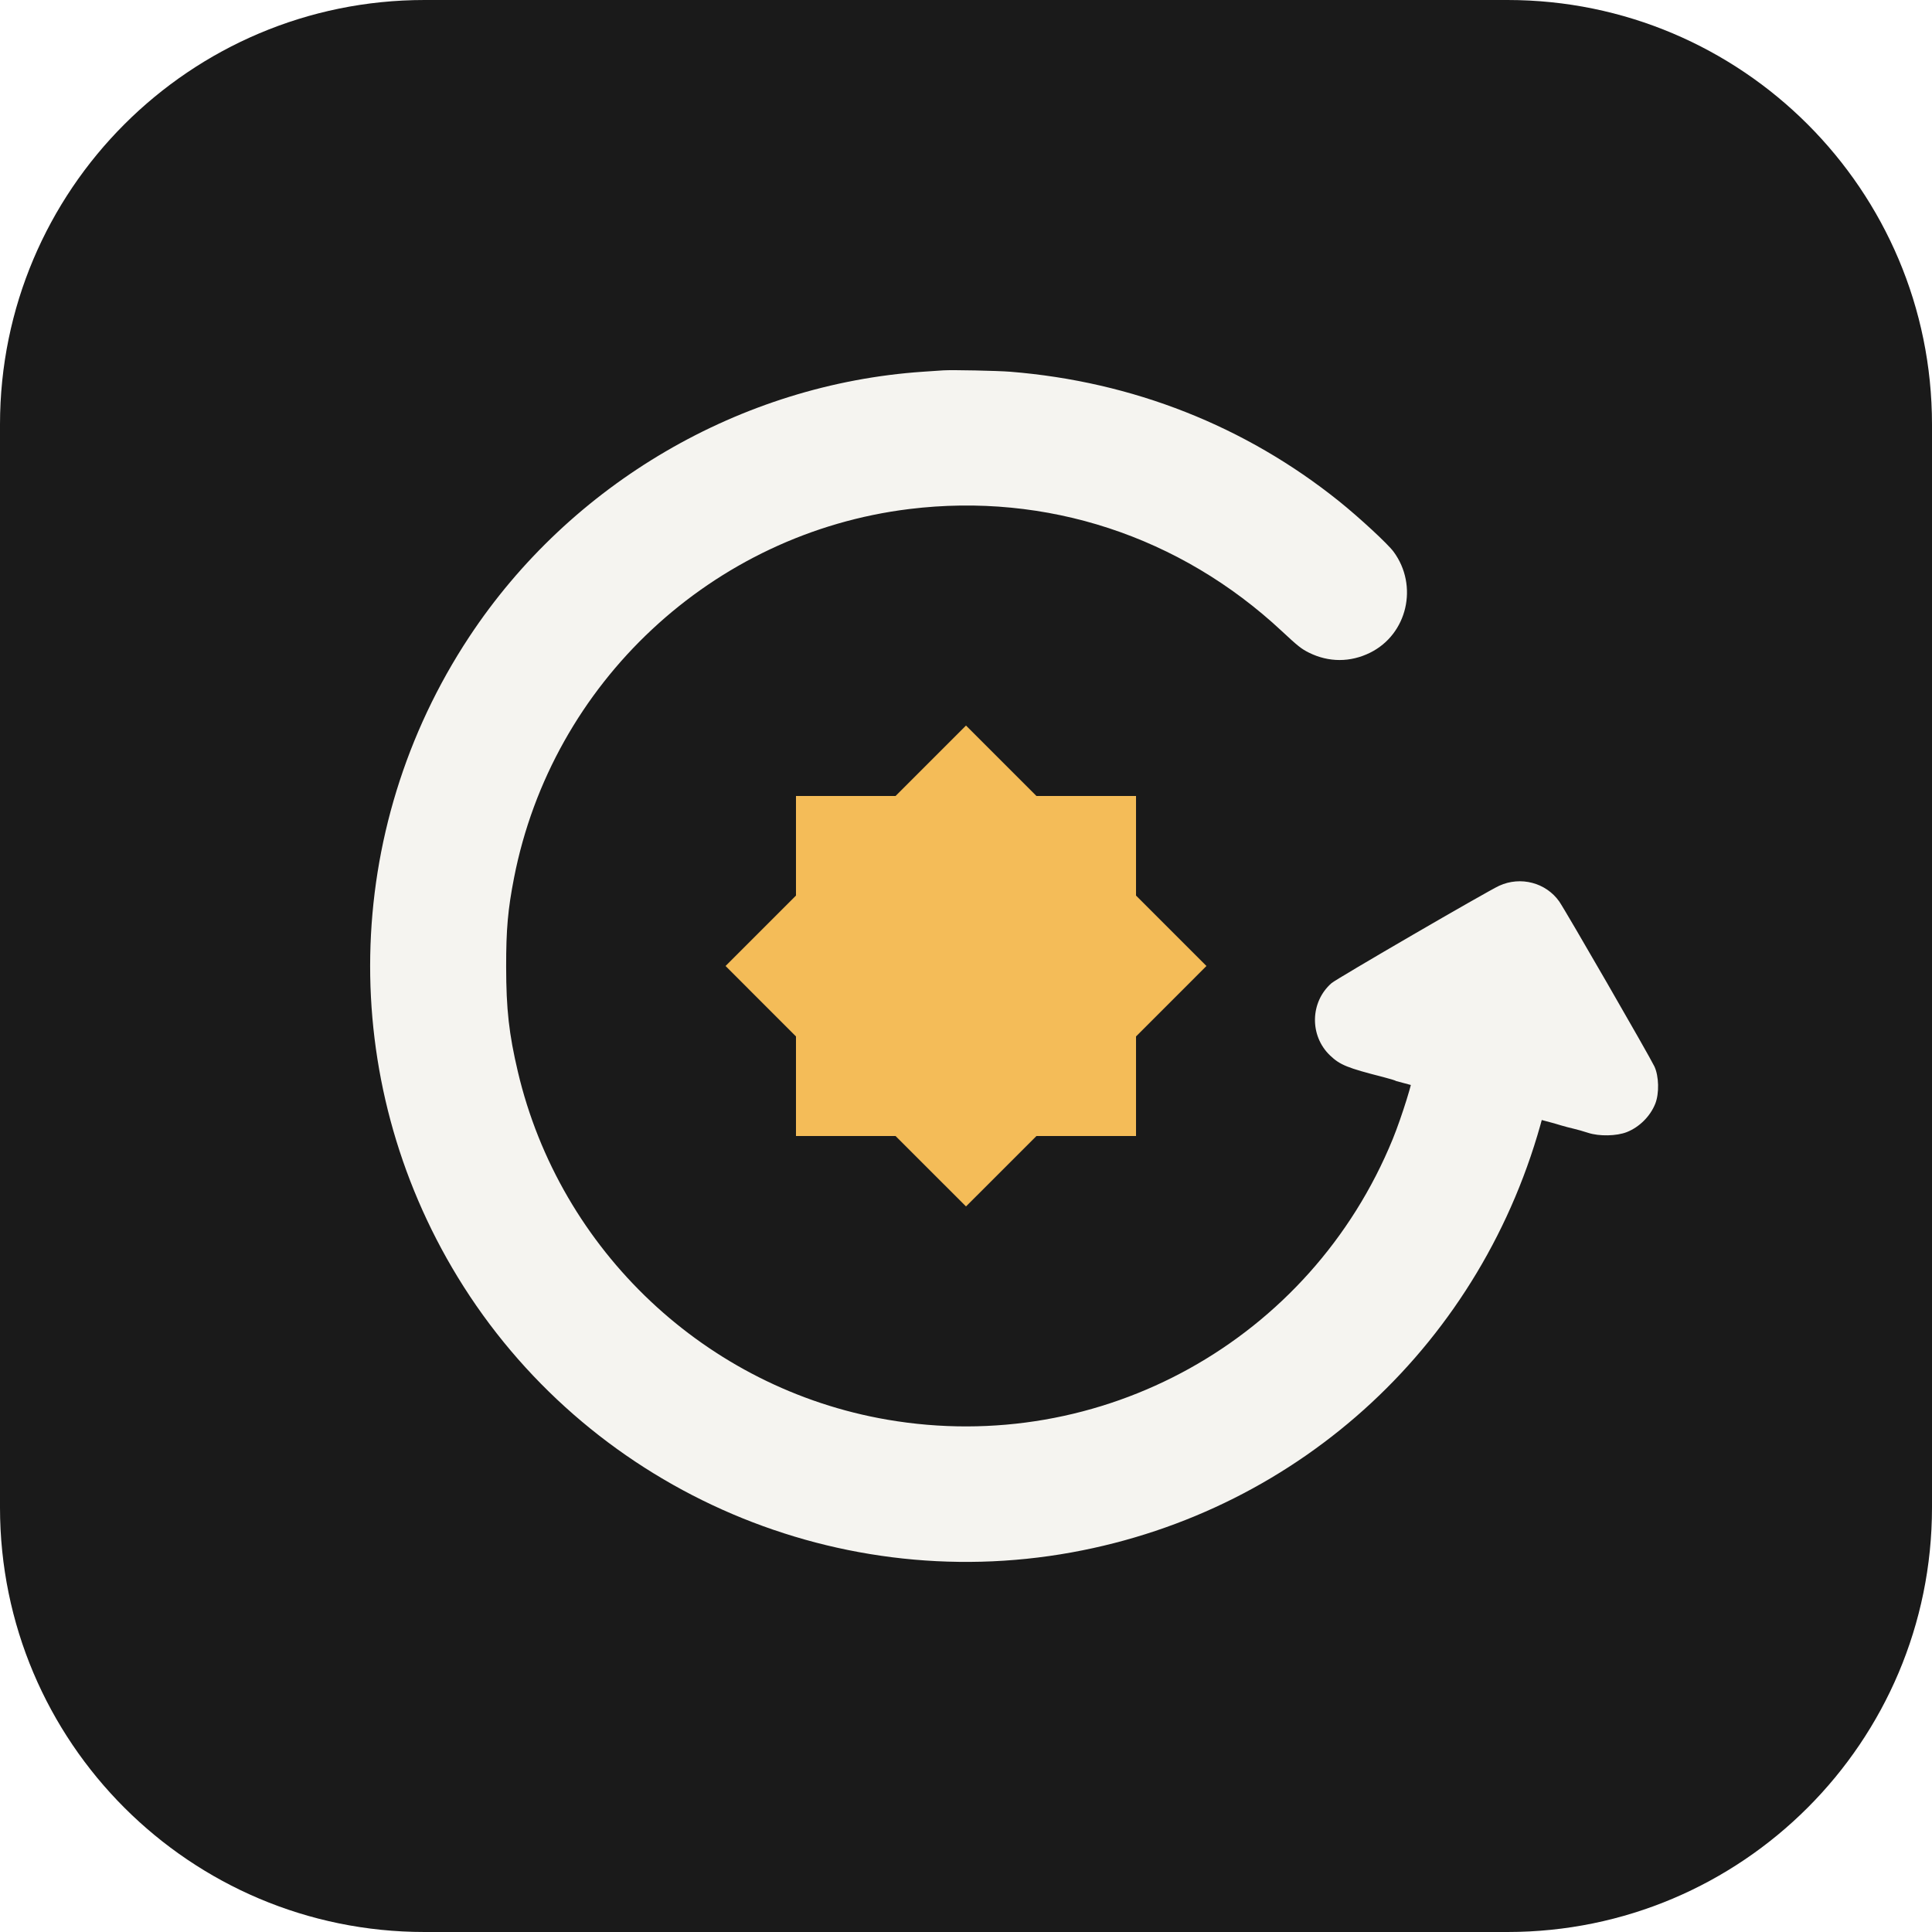
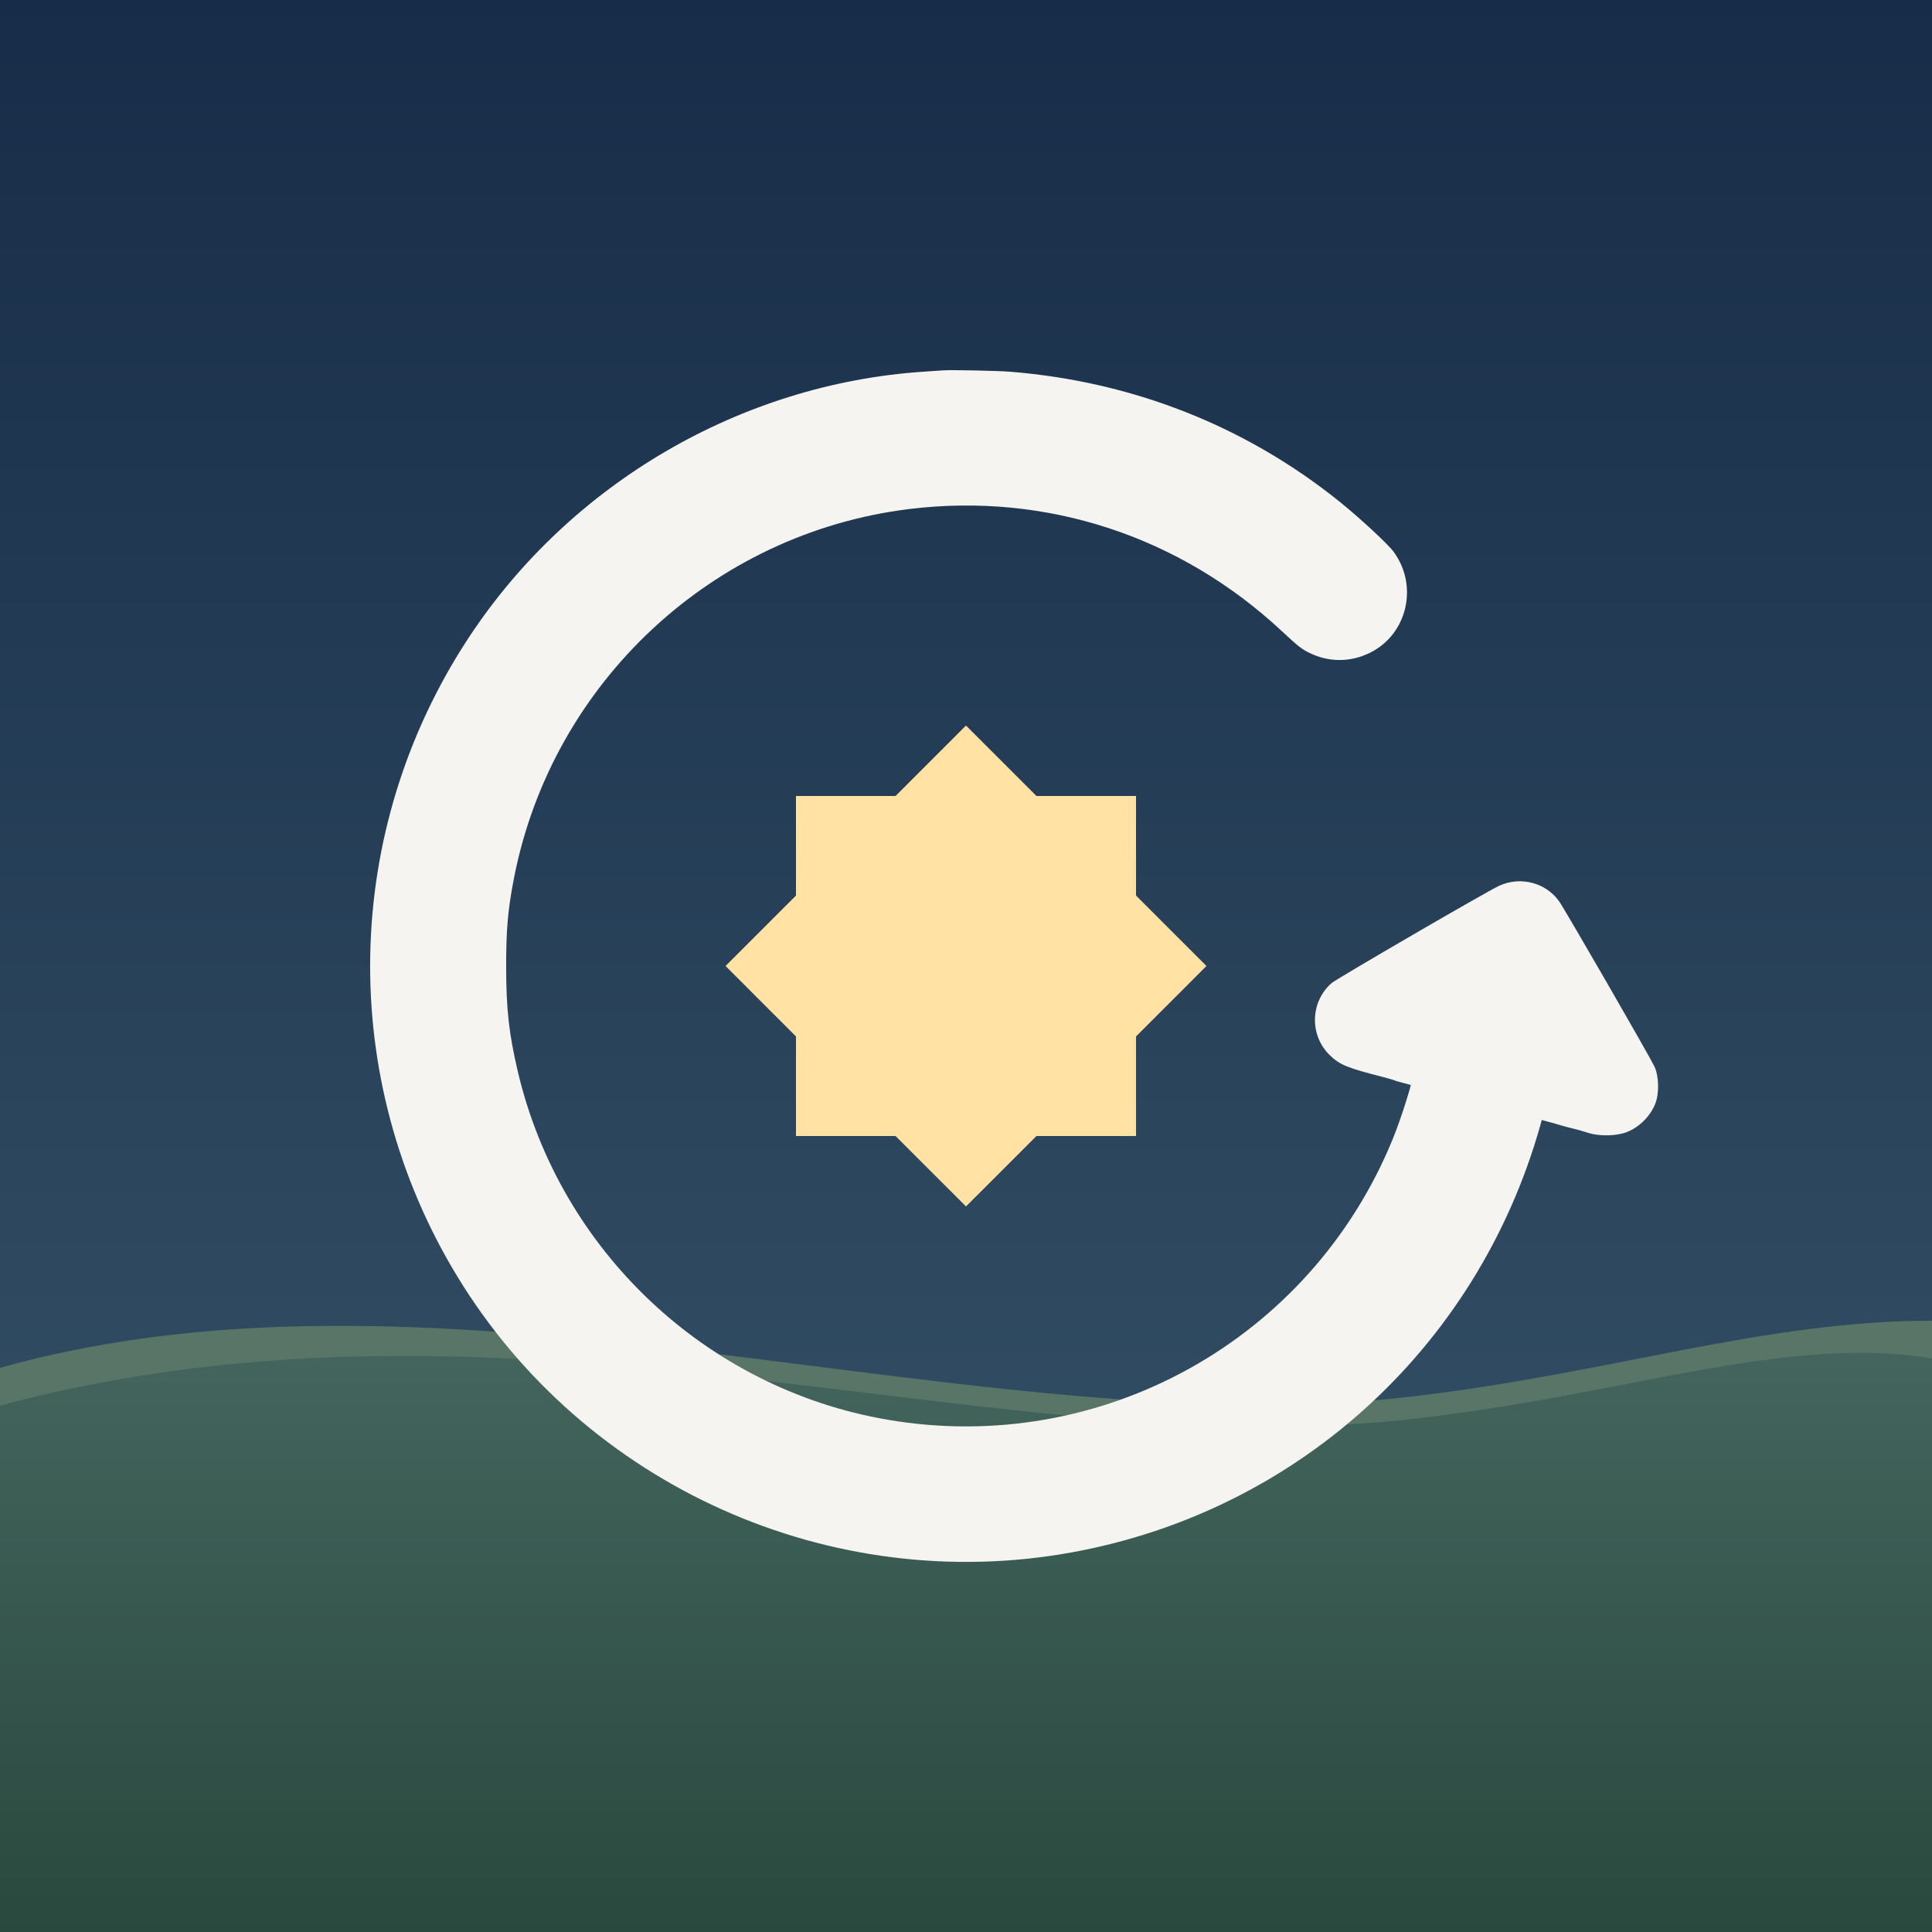
<svg xmlns="http://www.w3.org/2000/svg" width="2048" height="2048" viewBox="0 0 2048 2048">
-   <rect width="2048" height="2048" rx="450" fill="#1a1a1a" />
+   <defs>
+     <linearGradient id="sky" x1="0" y1="0" x2="0" y2="1">
+       <stop offset="0" stop-color="#172C48" />
+       <stop offset="1" stop-color="#39576B" />
+     </linearGradient>
+     <linearGradient id="grass" x1="0" y1="0" x2="0" y2="1">
+       <stop offset="0" stop-color="#43655D" />
+       <stop offset="1" stop-color="#29483E" />
+     </linearGradient>
+   </defs>
+   <g id="Landscape">
+     <rect id="Sky" width="2048" height="2048" fill="url(#sky)" />
+     <path id="Distant-ground" d="M0 1450C480 1315 1040 1535 1500 1480C1710 1455 1870 1400 2048 1400V2048H0Z" fill="#597568" />
+     <path id="Grass" d="M0 1490C560 1340 1080 1565 1530 1500C1730 1475 1900 1415 2048 1440V2048H0Z" fill="url(#grass)" />
+   </g>
  <path id="return-arrow" fill-rule="nonzero" fill="#F5F4F0" d="M 1000 392.586 C 996.975 392.790, 987.300 393.443, 978.500 394.039 C 785.160 407.122, 604.815 512.462, 497.470 675.008 C 361.914 880.274, 357.130 1143.895, 485.153 1353.719 C 620.406 1575.393, 880.442 1692.013, 1136 1645.607 C 1379.622 1601.368, 1572.775 1422.020, 1635.915 1181.420 L 1636.985 1177.340 1642.743 1179.070 C 1645.909 1180.021, 1650.975 1181.357, 1654 1182.040 C 1657.025 1182.722, 1662.875 1184.385, 1667 1185.736 C 1676.679 1188.905, 1692.101 1188.597, 1701.081 1185.054 C 1712.173 1180.678, 1721.790 1171.087, 1726.204 1160 C 1729.833 1150.885, 1729.466 1135.537, 1725.416 1127 C 1721.003 1117.700, 1646.585 988.715, 1641.380 981.344 C 1629.605 964.670, 1607.214 958.804, 1588.333 967.448 C 1577.749 972.294, 1444.694 1049.580, 1440.240 1053.470 C 1421.258 1070.046, 1420.642 1099.908, 1438.921 1117.344 C 1447.726 1125.742, 1454.159 1128.355, 1486 1136.466 C 1491.775 1137.937, 1496.884 1139.515, 1497.352 1139.973 C 1499.098 1141.676, 1485.875 1184.196, 1476.374 1207.434 C 1389.200 1420.642, 1167.188 1543.882, 940.500 1504.902 C 748.649 1471.913, 593.621 1325.855, 548.944 1136 C 539.515 1095.936, 536.596 1069.808, 536.542 1025 C 536.493 985.120, 538.366 963.976, 544.909 930.500 C 585.341 723.658, 755.287 565.136, 964 539.581 C 1109.140 521.810, 1250.845 568.288, 1358.865 669.094 C 1375.755 684.857, 1379.621 687.923, 1387.566 691.859 C 1408.519 702.239, 1431.467 702.246, 1452.394 691.879 C 1491.877 672.320, 1503.810 620.792, 1477.199 584.770 C 1471.070 576.472, 1440.866 548.525, 1419.500 531.379 C 1319.971 451.513, 1200.689 404.513, 1070.997 394.059 C 1057.616 392.981, 1009.114 391.975, 1000 392.586 Z M 1647.582 1190.808 1654.492 1192.884 C 1658.291 1194.025, 1664.370 1195.628, 1668.000 1196.448 C 1671.630 1197.266, 1678.650 1199.262, 1683.600 1200.883 C 1695.215 1204.686, 1713.721 1204.316, 1724.497 1200.065 C 1737.808 1194.814, 1749.348 1183.304, 1754.645 1170.000 C 1759.000 1159.062, 1758.559 1140.644, 1753.699 1130.400 C 1748.404 1119.240, 1659.102 964.458, 1652.856 955.613 C 1638.726 935.604, 1611.857 928.565, 1589.200 938.938 C 1576.499 944.753, 1416.833 1037.496, 1411.488 1042.164 C 1388.710 1062.055, 1387.970 1097.890, 1409.905 1118.813 C 1420.471 1128.890, 1428.191 1132.026, 1466.400 1141.759 C 1473.330 1143.524, 1479.461 1145.418, 1480.022 1145.968 Z" />
-   <path id="eight-point-star" transform="translate(1024 1024) scale(1.18) translate(-1024 -1024)" fill="#F4BC58" d="M1024 808L1087.27 871.265H1176.74V960.735L1240 1024L1176.74 1087.27V1176.74H1087.27L1024 1240L960.735 1176.74H871.265V1087.27L808 1024L871.265 960.735V871.265H960.735Z" />
+   <path id="eight-point-star" transform="translate(1024 1024) scale(1.18) translate(-1024 -1024)" fill="#FFE2A4" d="M1024 808L1087.27 871.265H1176.74V960.735L1240 1024L1176.74 1087.27V1176.74H1087.27L1024 1240L960.735 1176.74H871.265V1087.27L808 1024L871.265 960.735V871.265H960.735Z" />
</svg>
